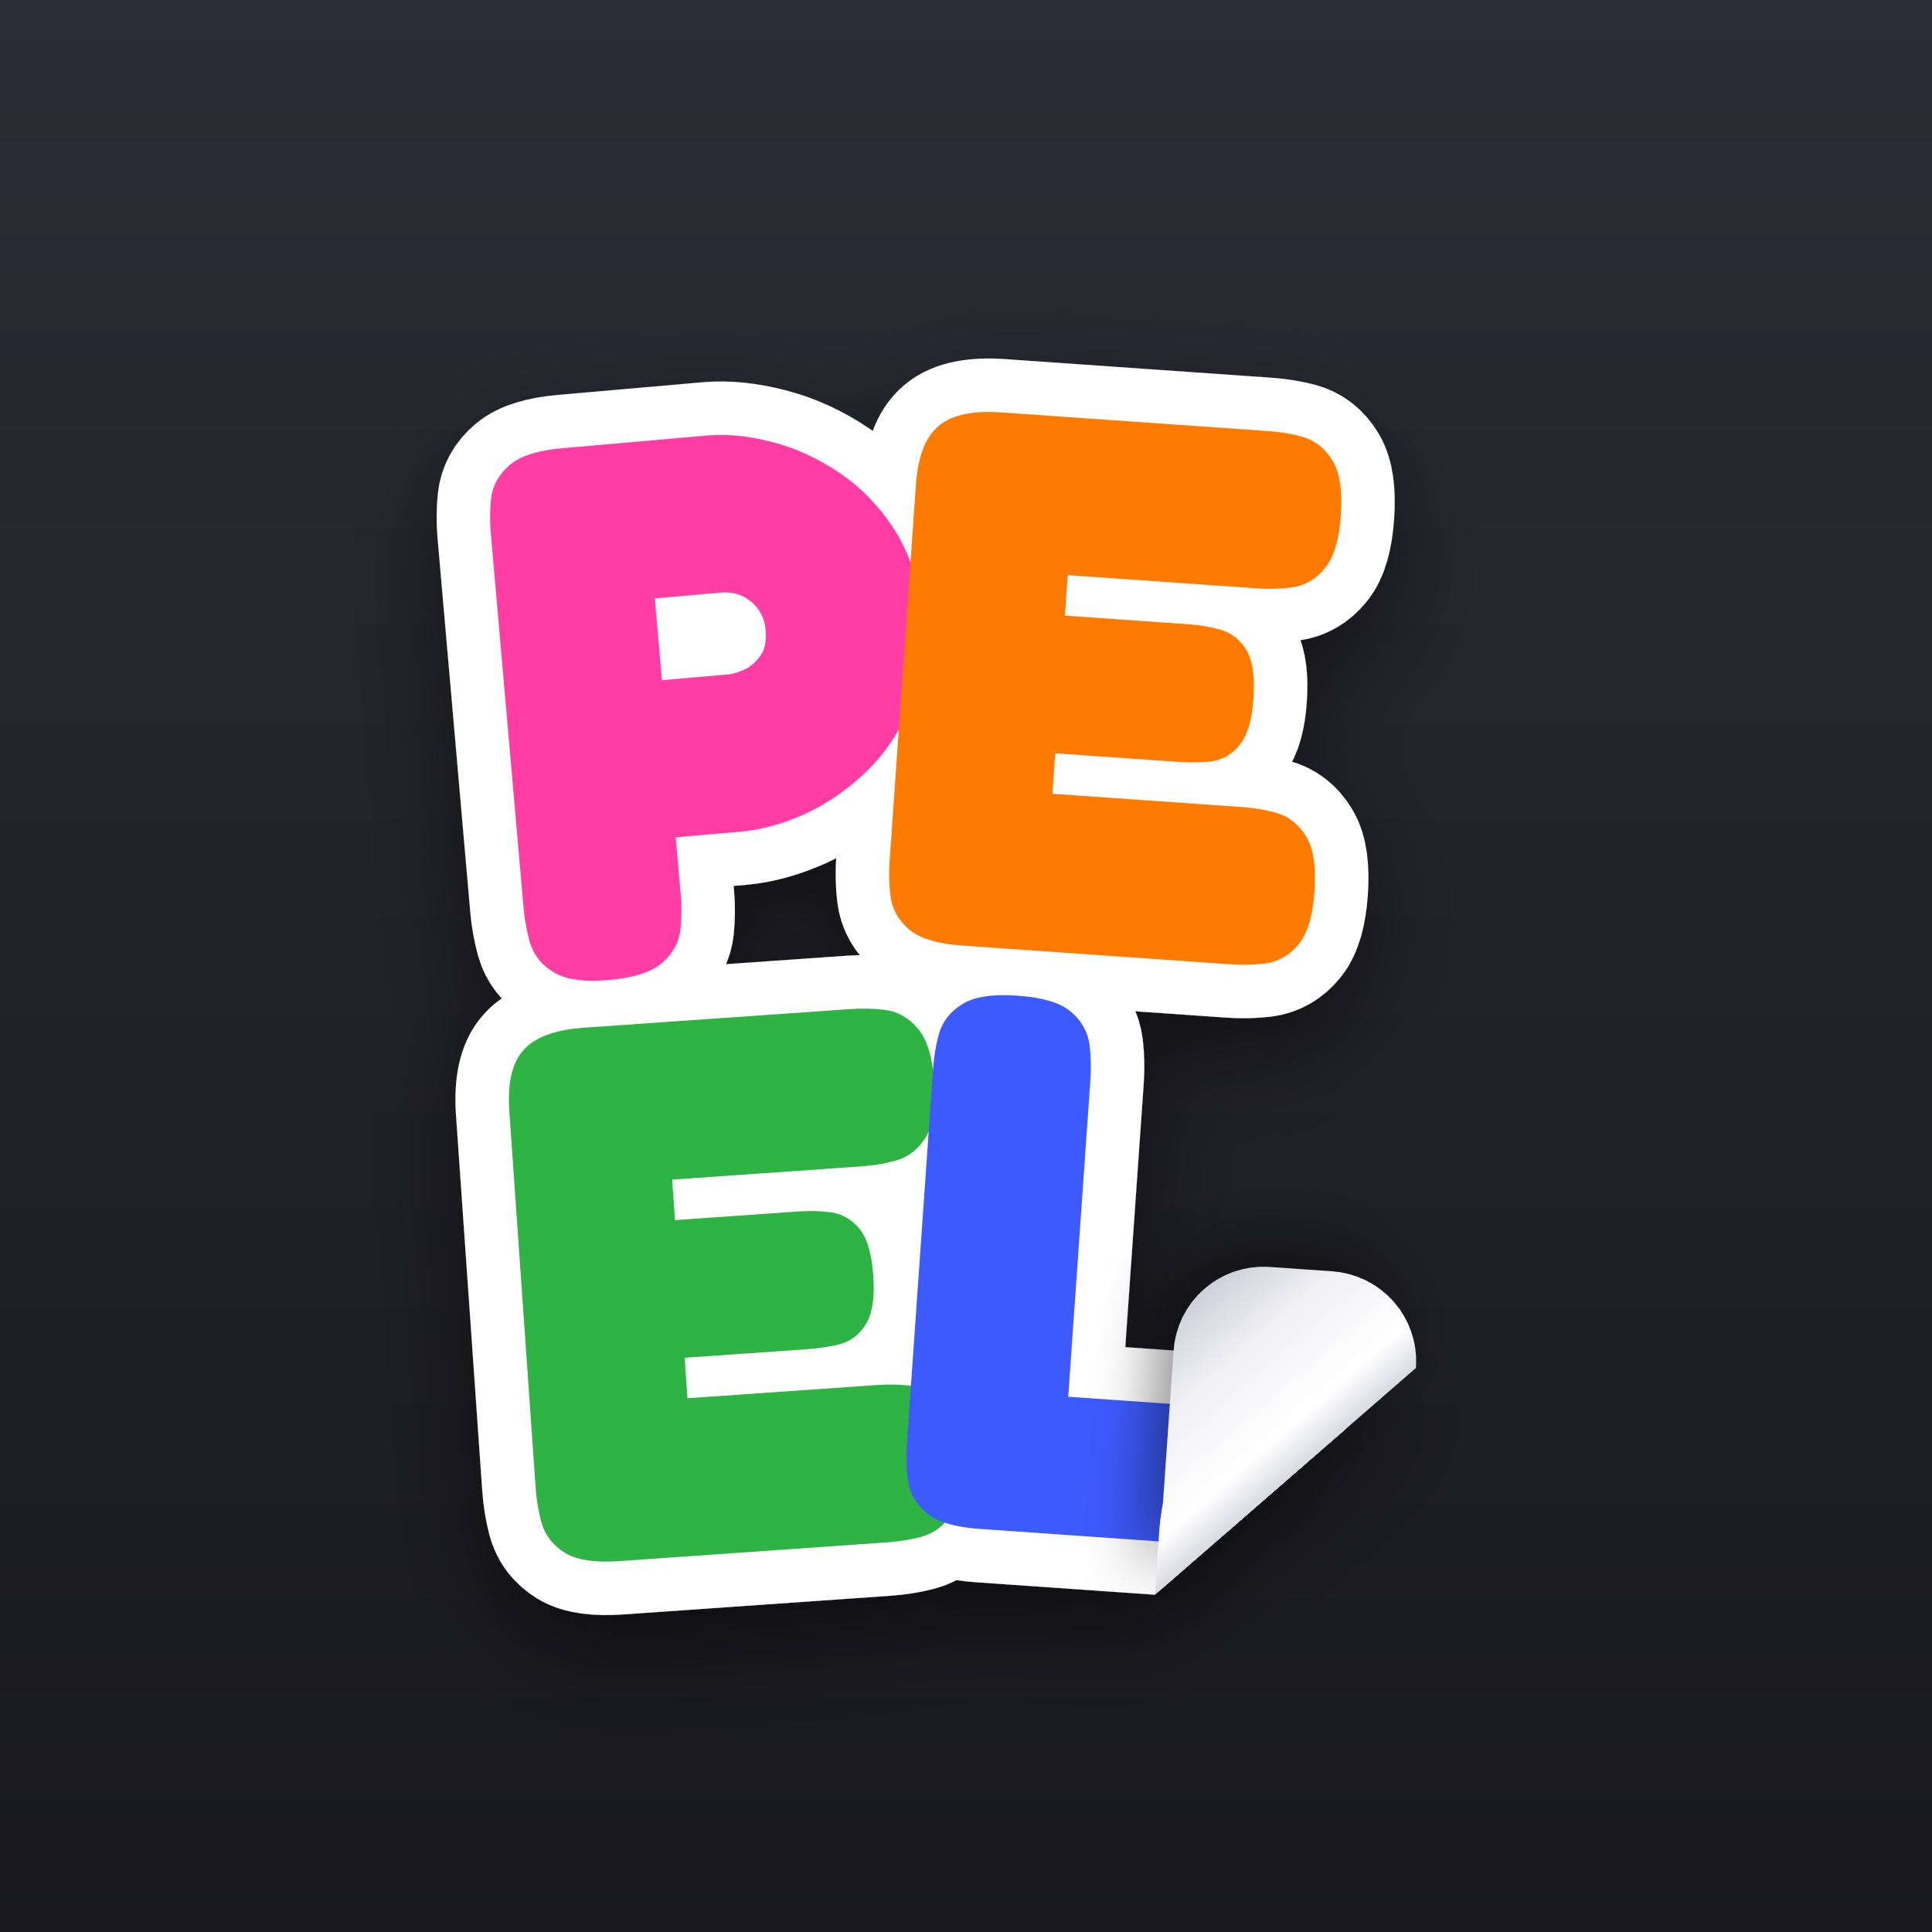
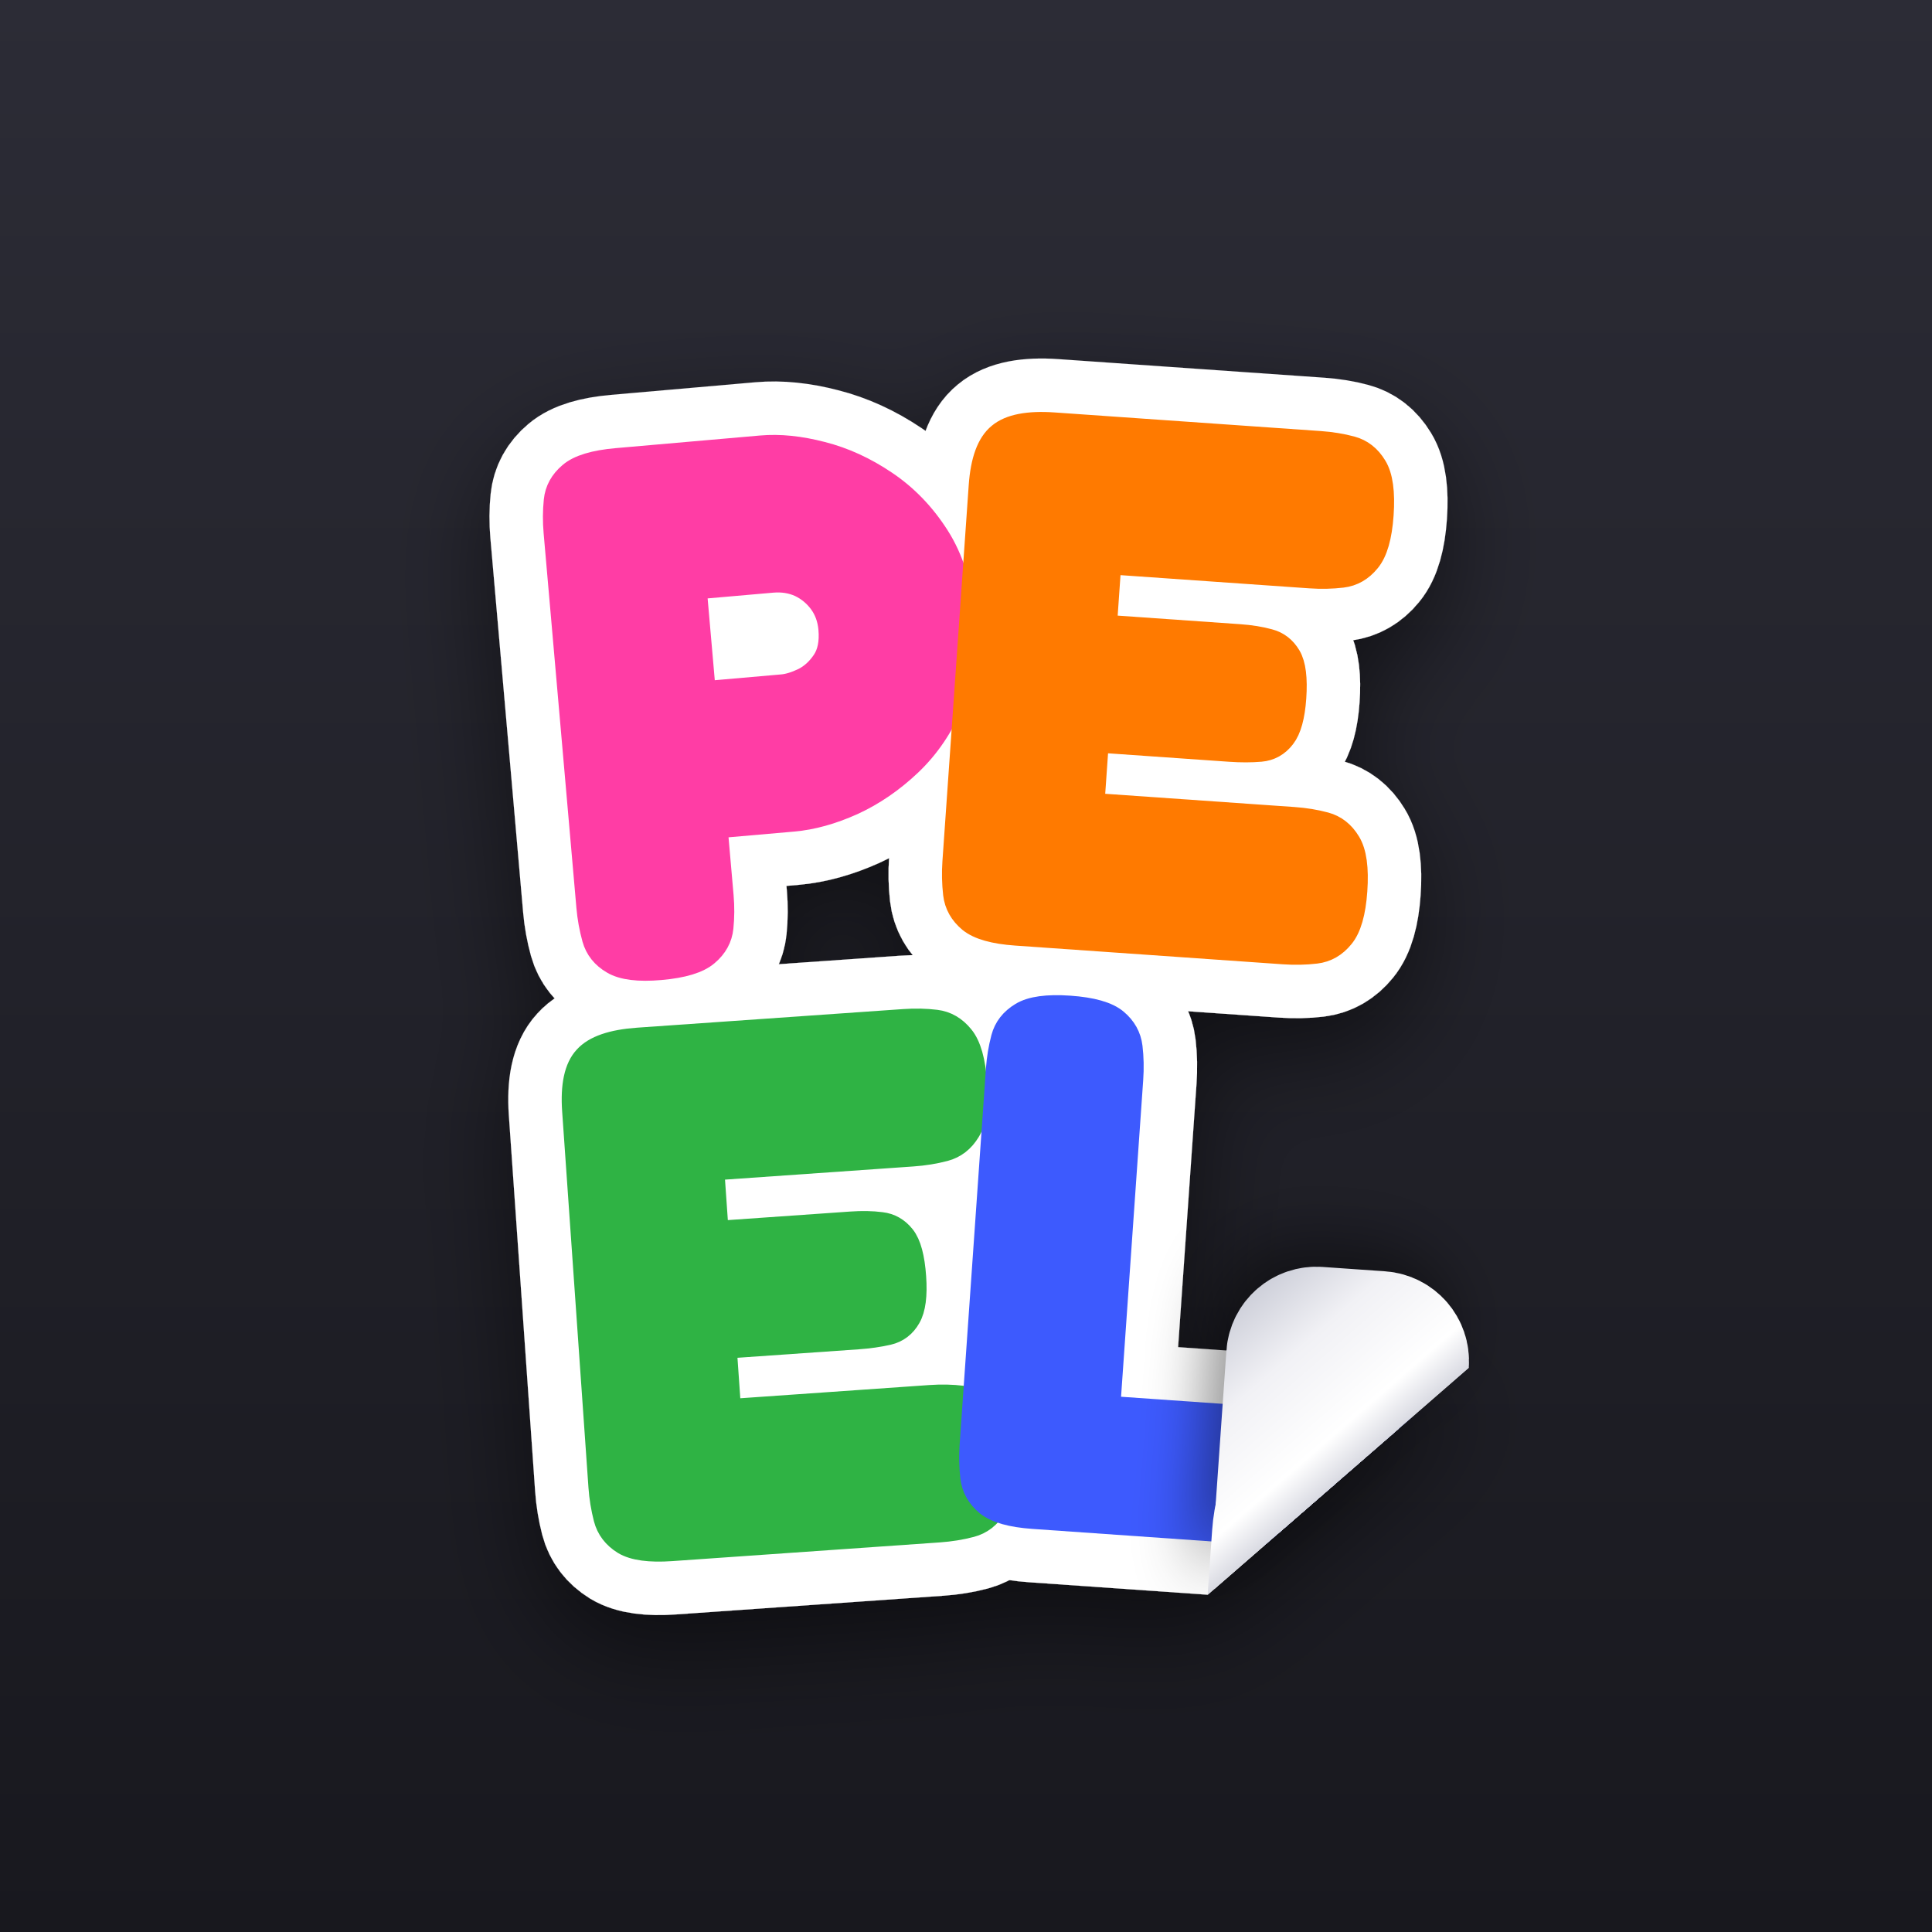
<svg xmlns="http://www.w3.org/2000/svg" width="1024" height="1024" viewBox="0 0 1024 1024">
  <defs>
    <clipPath id="i-keep">
      <polygon points="-1936.4,2082.2 2306.2,-2160.4 184.9,-4281.7 -4057.7,-39.1" />
    </clipPath>
    <clipPath id="i-away">
      <polygon points="-1936.4,2082.2 2306.2,-2160.4 4427.6,-39.1 184.9,4203.6" />
    </clipPath>
    <linearGradient id="i-flap" gradientUnits="userSpaceOnUse" x1="184.9" y1="-39.1" x2="245.9" y2="21.9">
      <stop offset="0" stop-color="#D9DAE2" />
      <stop offset="0.18" stop-color="#FFFFFF" />
      <stop offset="0.6" stop-color="#F1F1F5" />
      <stop offset="1" stop-color="#C9CBD6" />
    </linearGradient>
    <filter id="i-sh" x="-20%" y="-30%" width="140%" height="160%">
      <feDropShadow dx="0" dy="15.4" stdDeviation="19.8" flood-color="#000000" flood-opacity="0.5" />
    </filter>
    <filter id="i-fs" x="-50%" y="-50%" width="200%" height="200%">
      <feGaussianBlur stdDeviation="13.2" />
    </filter>
    <linearGradient id="bgG" x1="0" y1="0" x2="0" y2="1">
      <stop offset="0" stop-color="#2C2C36" />
      <stop offset="1" stop-color="#18181E" />
    </linearGradient>
  </defs>
  <rect width="1024" height="1024" fill="url(#bgG)" />
-   <g transform="translate(274.2 504.3) scale(1.2879)">
+   <g transform="translate(302.2 504.3) scale(1.2879)">
    <g filter="url(#i-sh)" fill="#FFFFFF" stroke="#FFFFFF" stroke-width="54" stroke-linejoin="round">
      <g transform="translate(-10 0) rotate(-5 92.5 -102.5)">
        <path d="M37.8 2.4Q24.3 2.4 18.6 -1.7Q12.9 -5.7 11.7 -12.1Q10.5 -18.6 10.5 -25.2V-180Q10.5 -186.6 11.7 -192.9Q12.9 -199.2 18.6 -203.2Q24.3 -207.3 38.1 -207.3H97.8Q109.2 -207.3 122.4 -202.6Q135.6 -198 147.4 -188.4Q159.3 -178.8 166.8 -164.4Q174.3 -150 174.3 -130.2Q174.3 -110.7 166.8 -96.3Q159.3 -81.9 147.4 -72.4Q135.6 -63 122.4 -58.3Q109.2 -53.7 97.5 -53.7H65.4V-24.9Q65.4 -18.3 64.2 -12Q63 -5.7 57.3 -1.7Q51.6 2.4 37.8 2.4ZM65.4 -108.6H97.8Q101.7 -108.6 106.8 -110.5Q111.9 -112.5 115.8 -117.3Q119.7 -122.1 119.7 -130.5Q119.7 -136.8 116.7 -141.8Q113.7 -146.7 108.8 -149.6Q103.8 -152.4 97.5 -152.4H65.4Z" />
      </g>
      <g transform="translate(152 -6) rotate(4 94 -102.5)">
        <path d="M38.7 2.7Q25.2 2.7 19.5 -1.3Q13.8 -5.4 12.6 -11.8Q11.4 -18.3 11.4 -24.9V-180Q11.4 -195.6 17.6 -201.4Q23.7 -207.3 39.6 -207.3H149.4Q156.3 -207.3 162.4 -206.1Q168.6 -204.9 172.6 -199.2Q176.7 -193.5 176.7 -179.7Q176.7 -166.2 172.6 -160.5Q168.6 -154.8 162.3 -153.6Q156 -152.4 149.1 -152.4H66.3V-125.7H121.8Q128.7 -125.7 134.1 -124.6Q139.5 -123.6 142.8 -118.8Q146.1 -114 146.1 -102Q146.1 -90.6 142.8 -85.7Q139.5 -80.7 133.8 -79.8Q128.1 -78.9 121.2 -78.9H66.3V-52.2H149.4Q156.3 -52.2 162.4 -51Q168.6 -49.8 172.6 -44.1Q176.7 -38.4 176.7 -24.6Q176.7 -11.1 172.6 -5.4Q168.6 0.3 162.3 1.5Q156 2.7 149.1 2.7Z" />
      </g>
      <g transform="translate(-4.5 239.6) rotate(-4 94 -102.5)">
        <path d="M38.7 2.7Q25.2 2.7 19.5 -1.3Q13.8 -5.4 12.6 -11.8Q11.4 -18.3 11.4 -24.9V-180Q11.4 -195.6 17.6 -201.4Q23.7 -207.3 39.6 -207.3H149.4Q156.3 -207.3 162.4 -206.1Q168.6 -204.9 172.6 -199.2Q176.7 -193.5 176.7 -179.7Q176.7 -166.2 172.6 -160.5Q168.6 -154.8 162.3 -153.6Q156 -152.4 149.1 -152.4H66.3V-125.7H121.8Q128.7 -125.7 134.1 -124.6Q139.5 -123.6 142.8 -118.8Q146.1 -114 146.1 -102Q146.1 -90.6 142.8 -85.7Q139.5 -80.7 133.8 -79.8Q128.1 -78.9 121.2 -78.9H66.3V-52.2H149.4Q156.3 -52.2 162.4 -51Q168.6 -49.8 172.6 -44.1Q176.7 -38.4 176.7 -24.6Q176.7 -11.1 172.6 -5.4Q168.6 0.3 162.3 1.5Q156 2.7 149.1 2.7Z" />
      </g>
      <g transform="translate(155.5 233.6) rotate(4 91 -102.5)" clip-path="url(#i-keep)">
        <path d="M42.3 2.7Q28.8 2.7 23.1 -1.3Q17.4 -5.4 16.2 -11.8Q15 -18.3 15 -24.9V-180Q15 -186.6 16.2 -192.9Q17.4 -199.2 23.1 -203.2Q28.8 -207.3 42.6 -207.3Q56.4 -207.3 62 -203.2Q67.5 -199.2 68.7 -192.9Q69.9 -186.6 69.9 -179.7V-44.1H143.1Q148.8 -44.1 154 -43.2Q159.3 -42.3 162.8 -37.3Q166.2 -32.4 166.2 -20.7Q166.2 -9.3 162.6 -4.3Q159 0.6 153.8 1.6Q148.5 2.7 142.8 2.7Z" />
        <rect x="121" y="-44" width="106" height="46" rx="10.1" />
      </g>
    </g>
    <g stroke-width="10" stroke-linejoin="round">
      <g transform="translate(-10 0) rotate(-5 92.5 -102.5)" fill="#FF3DA5" stroke="#FF3DA5">
        <path d="M37.8 2.4Q24.3 2.4 18.6 -1.7Q12.9 -5.7 11.7 -12.1Q10.5 -18.6 10.5 -25.2V-180Q10.5 -186.6 11.7 -192.9Q12.9 -199.2 18.6 -203.2Q24.3 -207.3 38.1 -207.3H97.8Q109.2 -207.3 122.4 -202.6Q135.6 -198 147.4 -188.4Q159.3 -178.8 166.8 -164.4Q174.3 -150 174.3 -130.2Q174.3 -110.7 166.8 -96.3Q159.3 -81.9 147.4 -72.4Q135.6 -63 122.4 -58.3Q109.2 -53.7 97.5 -53.7H65.4V-24.9Q65.4 -18.3 64.2 -12Q63 -5.7 57.3 -1.7Q51.6 2.4 37.8 2.4ZM65.4 -108.6H97.8Q101.7 -108.6 106.8 -110.5Q111.9 -112.5 115.8 -117.3Q119.7 -122.1 119.7 -130.5Q119.7 -136.8 116.7 -141.8Q113.7 -146.7 108.8 -149.6Q103.8 -152.4 97.5 -152.4H65.4Z" />
      </g>
      <g transform="translate(152 -6) rotate(4 94 -102.5)" fill="#FF7A00" stroke="#FF7A00">
        <path d="M38.7 2.7Q25.2 2.7 19.5 -1.3Q13.8 -5.4 12.6 -11.8Q11.4 -18.3 11.4 -24.9V-180Q11.4 -195.6 17.6 -201.4Q23.7 -207.3 39.6 -207.3H149.4Q156.3 -207.3 162.4 -206.1Q168.6 -204.9 172.6 -199.2Q176.7 -193.5 176.7 -179.7Q176.7 -166.2 172.6 -160.5Q168.6 -154.8 162.3 -153.6Q156 -152.4 149.1 -152.4H66.3V-125.7H121.8Q128.7 -125.7 134.1 -124.6Q139.5 -123.6 142.8 -118.8Q146.1 -114 146.1 -102Q146.1 -90.6 142.8 -85.7Q139.5 -80.7 133.8 -79.8Q128.1 -78.9 121.2 -78.9H66.3V-52.2H149.4Q156.3 -52.2 162.4 -51Q168.6 -49.8 172.6 -44.1Q176.7 -38.4 176.7 -24.6Q176.7 -11.1 172.6 -5.4Q168.6 0.3 162.3 1.5Q156 2.7 149.1 2.7Z" />
      </g>
      <g transform="translate(-4.5 239.6) rotate(-4 94 -102.5)" fill="#2FB344" stroke="#2FB344">
        <path d="M38.7 2.7Q25.2 2.7 19.5 -1.3Q13.8 -5.4 12.6 -11.8Q11.4 -18.3 11.4 -24.9V-180Q11.4 -195.6 17.6 -201.4Q23.7 -207.3 39.6 -207.3H149.4Q156.3 -207.3 162.4 -206.1Q168.6 -204.9 172.6 -199.2Q176.7 -193.5 176.7 -179.7Q176.7 -166.2 172.6 -160.5Q168.6 -154.8 162.3 -153.6Q156 -152.4 149.1 -152.4H66.3V-125.7H121.8Q128.7 -125.7 134.1 -124.6Q139.5 -123.6 142.8 -118.8Q146.1 -114 146.1 -102Q146.1 -90.6 142.8 -85.7Q139.5 -80.7 133.8 -79.8Q128.1 -78.9 121.2 -78.9H66.3V-52.2H149.4Q156.3 -52.2 162.4 -51Q168.6 -49.8 172.6 -44.1Q176.7 -38.4 176.7 -24.6Q176.7 -11.1 172.6 -5.4Q168.6 0.3 162.3 1.5Q156 2.7 149.1 2.7Z" />
      </g>
      <g transform="translate(155.5 233.6) rotate(4 91 -102.5)" clip-path="url(#i-keep)" fill="#3D5AFE" stroke="#3D5AFE">
        <path d="M42.3 2.7Q28.8 2.7 23.1 -1.3Q17.4 -5.4 16.2 -11.8Q15 -18.3 15 -24.9V-180Q15 -186.6 16.2 -192.9Q17.4 -199.2 23.1 -203.2Q28.8 -207.3 42.6 -207.3Q56.4 -207.3 62 -203.2Q67.5 -199.2 68.7 -192.9Q69.9 -186.6 69.9 -179.7V-44.1H143.1Q148.8 -44.1 154 -43.2Q159.3 -42.3 162.8 -37.3Q166.2 -32.4 166.2 -20.7Q166.2 -9.3 162.6 -4.3Q159 0.6 153.8 1.6Q148.5 2.7 142.8 2.7Z" />
        <rect x="121" y="-44" width="106" height="46" rx="10.1" />
      </g>
    </g>
    <g transform="translate(155.5 233.6) rotate(4 91 -102.5)" stroke-width="54" stroke-linejoin="round">
      <g opacity="0.45" transform="translate(-6.6 -8.8)" filter="url(#i-fs)">
        <g transform="matrix(0 -1 -1 0 145.8241 145.8241)">
          <g clip-path="url(#i-away)" fill="#000000" stroke="#000000">
            <path d="M42.3 2.7Q28.8 2.7 23.1 -1.3Q17.4 -5.4 16.2 -11.8Q15 -18.3 15 -24.9V-180Q15 -186.6 16.2 -192.9Q17.4 -199.2 23.1 -203.2Q28.8 -207.3 42.6 -207.3Q56.4 -207.3 62 -203.2Q67.5 -199.2 68.7 -192.9Q69.9 -186.6 69.9 -179.7V-44.1H143.1Q148.8 -44.1 154 -43.2Q159.3 -42.3 162.8 -37.3Q166.2 -32.4 166.2 -20.7Q166.2 -9.3 162.6 -4.3Q159 0.6 153.8 1.6Q148.5 2.7 142.8 2.7Z" />
            <rect x="121" y="-44" width="106" height="46" rx="10.1" />
          </g>
        </g>
      </g>
      <g transform="matrix(0 -1 -1 0 145.8241 145.8241)">
        <g clip-path="url(#i-away)" fill="url(#i-flap)" stroke="url(#i-flap)">
          <path d="M42.3 2.7Q28.8 2.7 23.1 -1.3Q17.4 -5.4 16.2 -11.8Q15 -18.3 15 -24.9V-180Q15 -186.6 16.2 -192.9Q17.4 -199.2 23.1 -203.2Q28.8 -207.3 42.6 -207.3Q56.4 -207.3 62 -203.2Q67.5 -199.2 68.7 -192.9Q69.9 -186.6 69.9 -179.7V-44.1H143.1Q148.8 -44.1 154 -43.2Q159.3 -42.3 162.8 -37.3Q166.2 -32.4 166.2 -20.7Q166.2 -9.3 162.6 -4.3Q159 0.6 153.8 1.6Q148.5 2.7 142.8 2.7Z" />
          <rect x="121" y="-44" width="106" height="46" rx="10.1" />
        </g>
      </g>
    </g>
  </g>
</svg>
